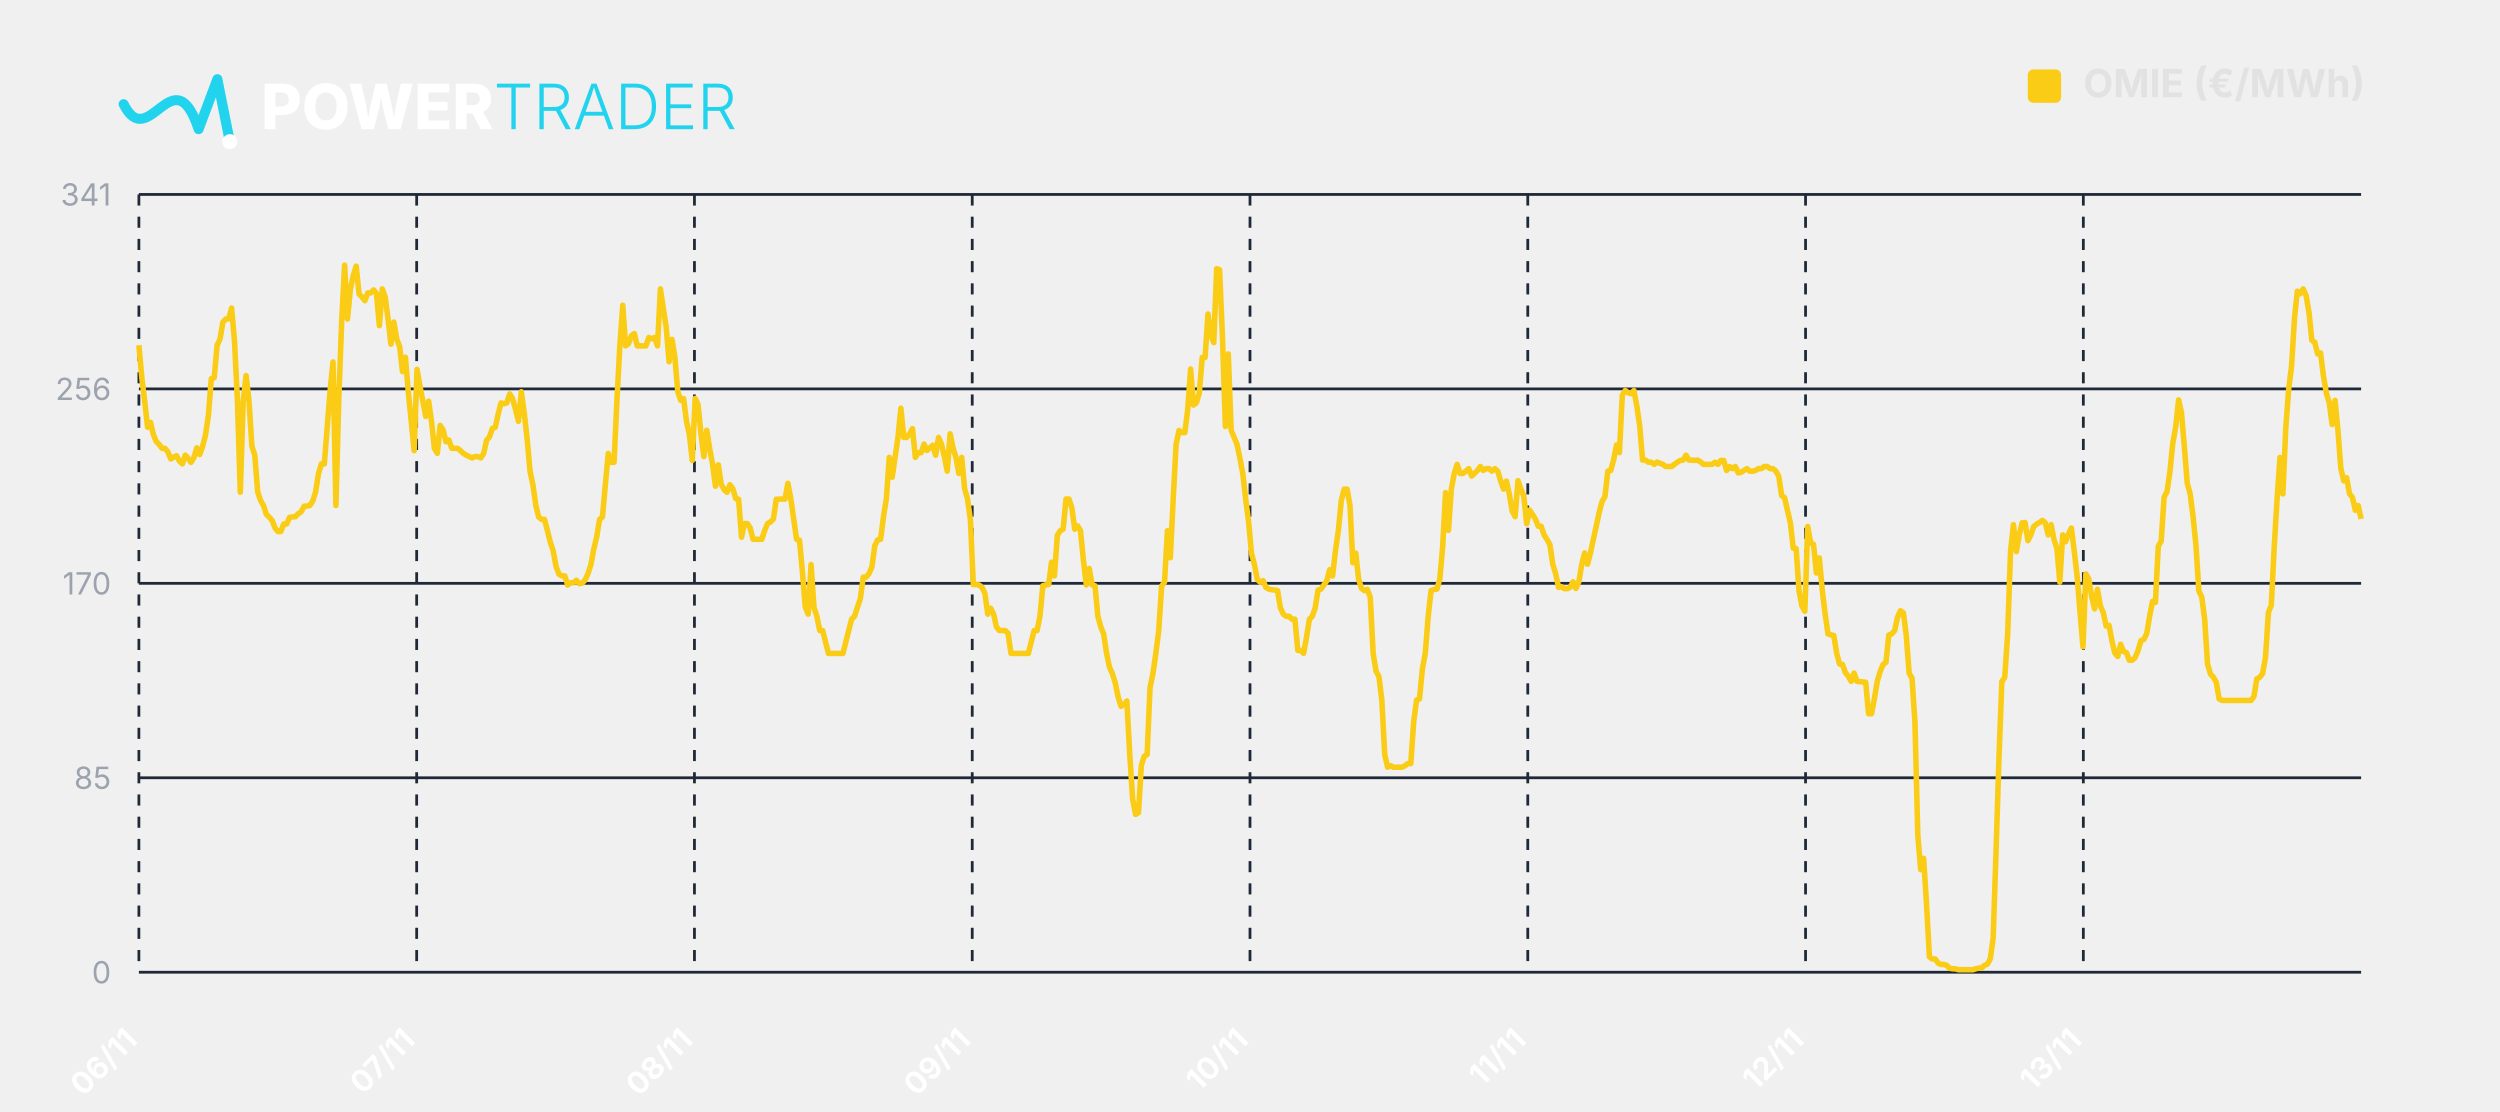
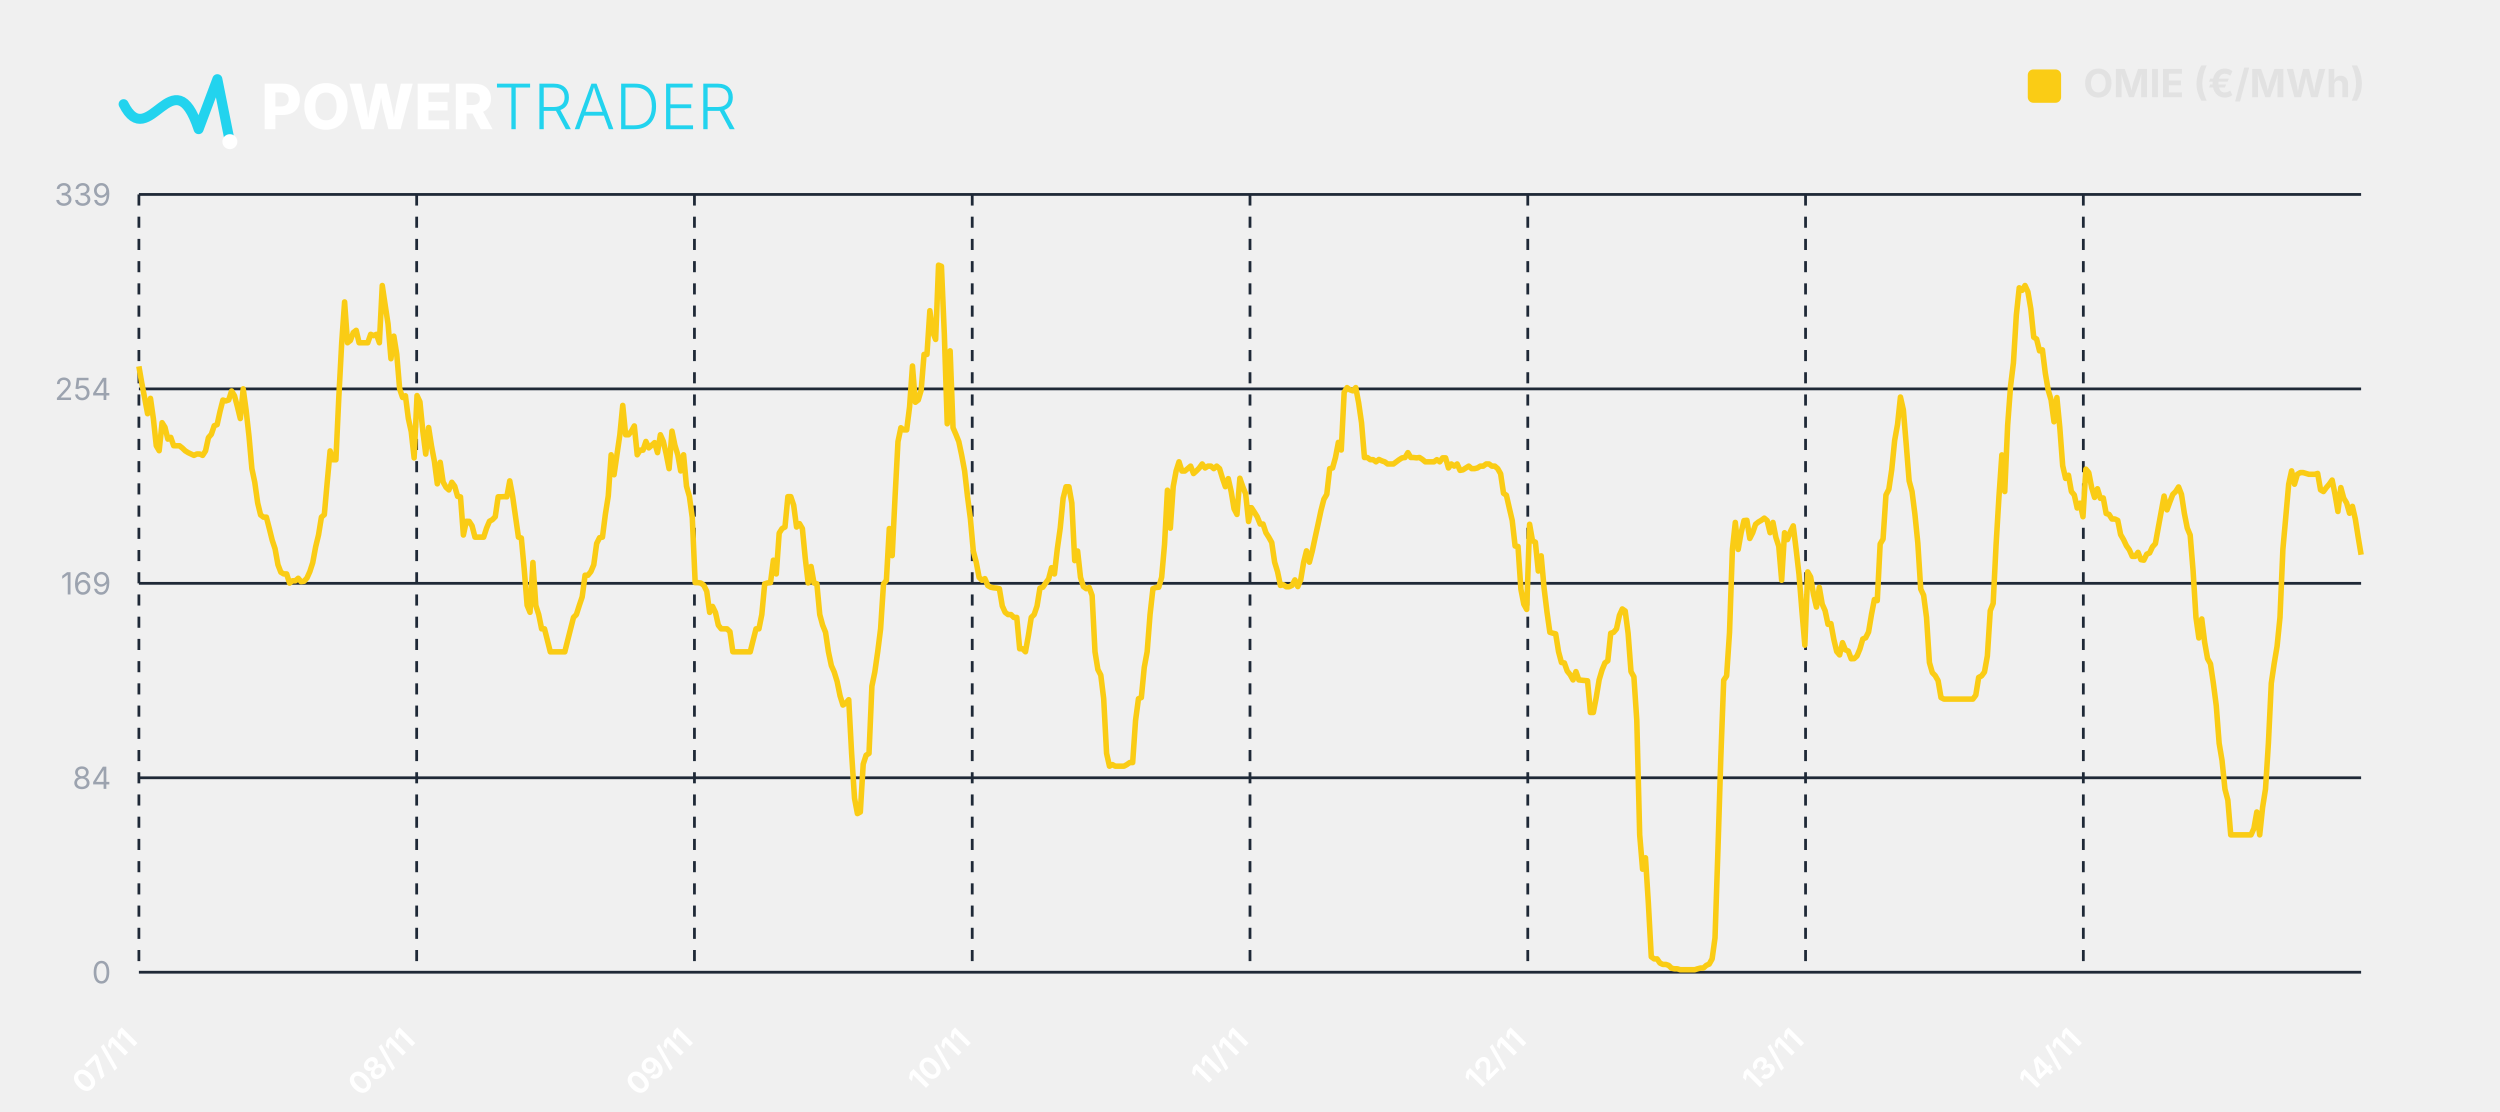
<svg xmlns="http://www.w3.org/2000/svg" viewBox="0 0 900 400" style="font-family: 'Inter', sans-serif; background: #0b0f19;">
  <g transform="translate(40, 15) scale(0.45)">
    <path d="M10 50 C30 90 50 10 70 70 L85 30 L95 80" stroke="#22d3ee" stroke-width="8" stroke-linecap="round" stroke-linejoin="round" fill="none" />
    <circle cx="95" cy="80" r="6" fill="#ffffff" />
    <text x="120" y="70" font-family="'Inter', sans-serif" font-weight="800" font-size="50" fill="#ffffff">POWER<tspan fill="#22d3ee" font-weight="300">TRADER</tspan>
    </text>
  </g>
  <rect x="730" y="25" width="12" height="12" fill="#facc15" rx="2" />
  <text x="750" y="35" font-size="14" font-weight="bold" fill="#e2e2e2">OMIE (€/MWh)</text>
  <line x1="50" y1="350.0" x2="850" y2="350.0" stroke="#1f2937" stroke-width="1" />
  <text x="40" y="354.0" text-anchor="end" font-size="11" fill="#9ca3af">0</text>
  <line x1="50" y1="280.0" x2="850" y2="280.0" stroke="#1f2937" stroke-width="1" />
-   <text x="40" y="284.0" text-anchor="end" font-size="11" fill="#9ca3af">85</text>
+   <text x="40" y="284.0" text-anchor="end" font-size="11" fill="#9ca3af">84</text>
  <line x1="50" y1="210.0" x2="850" y2="210.0" stroke="#1f2937" stroke-width="1" />
-   <text x="40" y="214.0" text-anchor="end" font-size="11" fill="#9ca3af">170</text>
-   <line x1="50" y1="140" x2="850" y2="140" stroke="#1f2937" stroke-width="1" />
-   <text x="40" y="144" text-anchor="end" font-size="11" fill="#9ca3af">256</text>
+   <text x="40" y="214.0" text-anchor="end" font-size="11" fill="#9ca3af">169</text>
+   <line x1="50" y1="140.0" x2="850" y2="140.0" stroke="#1f2937" stroke-width="1" />
+   <text x="40" y="144.0" text-anchor="end" font-size="11" fill="#9ca3af">254</text>
  <line x1="50" y1="70.0" x2="850" y2="70.0" stroke="#1f2937" stroke-width="1" />
-   <text x="40" y="74.0" text-anchor="end" font-size="11" fill="#9ca3af">341</text>
+   <text x="40" y="74.0" text-anchor="end" font-size="11" fill="#9ca3af">339</text>
  <line x1="50.0" y1="70" x2="50.0" y2="350" stroke="#1f2937" stroke-width="1" stroke-dasharray="4,4" />
-   <text x="50.0" y="375" text-anchor="end" transform="rotate(-45, 50.0, 375)" font-size="11" font-weight="bold" fill="#ffffff">06/11</text>
+   <text x="50.0" y="375" text-anchor="end" transform="rotate(-45, 50.0, 375)" font-size="11" font-weight="bold" fill="#ffffff">07/11</text>
  <line x1="150.0" y1="70" x2="150.0" y2="350" stroke="#1f2937" stroke-width="1" stroke-dasharray="4,4" />
-   <text x="150.0" y="375" text-anchor="end" transform="rotate(-45, 150.0, 375)" font-size="11" font-weight="bold" fill="#ffffff">07/11</text>
+   <text x="150.0" y="375" text-anchor="end" transform="rotate(-45, 150.0, 375)" font-size="11" font-weight="bold" fill="#ffffff">08/11</text>
  <line x1="250.0" y1="70" x2="250.0" y2="350" stroke="#1f2937" stroke-width="1" stroke-dasharray="4,4" />
-   <text x="250.0" y="375" text-anchor="end" transform="rotate(-45, 250.0, 375)" font-size="11" font-weight="bold" fill="#ffffff">08/11</text>
+   <text x="250.0" y="375" text-anchor="end" transform="rotate(-45, 250.0, 375)" font-size="11" font-weight="bold" fill="#ffffff">09/11</text>
  <line x1="350.0" y1="70" x2="350.0" y2="350" stroke="#1f2937" stroke-width="1" stroke-dasharray="4,4" />
-   <text x="350.0" y="375" text-anchor="end" transform="rotate(-45, 350.0, 375)" font-size="11" font-weight="bold" fill="#ffffff">09/11</text>
+   <text x="350.0" y="375" text-anchor="end" transform="rotate(-45, 350.0, 375)" font-size="11" font-weight="bold" fill="#ffffff">10/11</text>
  <line x1="450.0" y1="70" x2="450.0" y2="350" stroke="#1f2937" stroke-width="1" stroke-dasharray="4,4" />
-   <text x="450.0" y="375" text-anchor="end" transform="rotate(-45, 450.0, 375)" font-size="11" font-weight="bold" fill="#ffffff">10/11</text>
+   <text x="450.0" y="375" text-anchor="end" transform="rotate(-45, 450.0, 375)" font-size="11" font-weight="bold" fill="#ffffff">11/11</text>
  <line x1="550.0" y1="70" x2="550.0" y2="350" stroke="#1f2937" stroke-width="1" stroke-dasharray="4,4" />
-   <text x="550.0" y="375" text-anchor="end" transform="rotate(-45, 550.0, 375)" font-size="11" font-weight="bold" fill="#ffffff">11/11</text>
+   <text x="550.0" y="375" text-anchor="end" transform="rotate(-45, 550.0, 375)" font-size="11" font-weight="bold" fill="#ffffff">12/11</text>
  <line x1="650.0" y1="70" x2="650.0" y2="350" stroke="#1f2937" stroke-width="1" stroke-dasharray="4,4" />
-   <text x="650.0" y="375" text-anchor="end" transform="rotate(-45, 650.0, 375)" font-size="11" font-weight="bold" fill="#ffffff">12/11</text>
+   <text x="650.0" y="375" text-anchor="end" transform="rotate(-45, 650.0, 375)" font-size="11" font-weight="bold" fill="#ffffff">13/11</text>
  <line x1="750.0" y1="70" x2="750.0" y2="350" stroke="#1f2937" stroke-width="1" stroke-dasharray="4,4" />
-   <text x="750.0" y="375" text-anchor="end" transform="rotate(-45, 750.0, 375)" font-size="11" font-weight="bold" fill="#ffffff">13/11</text>
-   <polyline points="50.0,124.268 51.043,135.96 52.086,144.356 53.129,153.802 54.172,152.064 55.215,156.5 56.258,158.935 57.301,160.001 58.344,161.411 59.387,161.411 60.43,162.674 61.473,165.224 62.516,164.568 63.559,164.076 64.602,166.003 65.645,167.003 66.688,163.871 67.731,164.97 68.774,166.454 69.817,164.691 70.86,161.223 71.904,163.633 72.947,160.682 73.99,156.606 75.033,149.522 76.076,136.304 77.119,135.952 78.162,124.268 79.205,122.07 80.248,115.953 81.291,114.863 82.334,114.781 83.377,110.911 84.42,122.841 85.463,143.864 86.506,177.187 87.549,144.438 88.592,135.214 89.635,144.356 90.678,160.591 91.721,163.871 92.764,177.064 93.807,180.205 94.85,181.959 95.893,185.19 96.936,186.174 97.979,187.404 99.022,190.11 100.065,191.348 101.108,191.348 102.151,188.634 103.194,188.634 104.237,186.256 105.28,186.092 106.323,186.01 107.366,184.944 108.409,184.288 109.452,182.279 110.495,182.173 111.538,181.959 112.581,180.393 113.625,177.064 114.668,170.431 115.711,167.003 116.754,167.003 117.797,153.802 118.84,140.667 119.883,130.302 120.926,181.959 121.969,143.413 123.012,115.486 124.055,95.455 125.098,114.838 126.141,104.015 127.184,99.185 128.227,95.815 129.27,105.852 130.313,106.917 131.356,108.246 132.399,105.442 133.442,105.442 134.485,104.367 135.528,105.622 136.571,117.241 137.614,104.015 138.657,106.909 139.7,114.863 140.743,123.907 141.786,115.953 142.829,122.07 143.872,124.768 144.915,133.795 145.958,128.613 147.001,141.257 148.044,151.67 149.087,162.231 150.13,132.975 151.173,138.945 152.216,144.356 153.259,149.932 154.302,144.438 155.346,151.711 156.389,161.411 157.432,163.182 158.475,153.146 159.518,154.786 160.561,159.034 161.604,158.41 162.647,161.395 163.69,161.411 164.733,161.411 165.776,162.231 166.819,163.232 167.862,163.871 168.905,164.363 169.948,164.855 170.991,164.363 172.034,164.363 173.077,164.855 174.12,163.256 175.163,158.509 176.206,157.312 177.249,154.245 178.292,153.843 179.335,149.112 180.378,145.045 181.421,145.357 182.464,145.012 183.507,141.798 184.55,143.528 185.593,147.398 186.636,151.662 187.679,141.027 188.722,148.62 189.765,157.959 190.808,169.611 191.851,174.531 192.894,181.91 193.937,186.174 194.98,186.986 196.023,186.986 197.066,190.995 198.11,195.193 199.153,198.309 200.196,204.032 201.239,206.714 202.282,207.329 203.325,207.329 204.368,210.608 205.411,209.788 206.454,209.788 207.497,208.887 208.54,210.116 209.583,209.952 210.626,208.805 211.669,206.509 212.712,203.311 213.755,197.653 214.798,193.373 215.841,186.986 216.884,186.092 217.927,174.465 218.97,163.264 220.013,166.438 221.056,166.438 222.099,144.11 223.142,124.514 224.185,109.894 225.228,124.514 226.271,123.694 227.314,120.873 228.357,120.069 229.4,124.514 230.443,124.514 231.486,124.514 232.529,124.514 233.572,121.504 234.615,121.964 235.658,121.504 236.701,124.514 237.744,104.015 238.787,110.984 239.831,117.806 240.874,130.229 241.917,122.152 242.96,128.613 244.003,141.027 245.046,144.11 246.089,143.512 247.132,151.654 248.175,156.36 249.218,165.757 250.261,143.438 251.304,145.677 252.347,156.18 253.39,164.388 254.433,154.885 255.476,161.526 256.519,167.053 257.562,175.047 258.605,167.331 259.648,174.383 260.691,176.285 261.734,177.236 262.777,174.498 263.82,175.9 264.863,179.532 265.906,179.729 266.949,193.389 267.992,188.47 269.035,188.503 270.078,190.11 271.121,194.144 272.164,194.144 273.207,194.144 274.25,194.152 275.293,190.93 276.336,188.47 277.379,187.896 278.422,186.83 279.465,179.696 280.508,179.696 281.551,179.639 282.595,179.696 283.638,173.989 284.681,179.532 285.724,186.83 286.767,194.144 287.81,194.472 288.853,205.689 289.896,218.57 290.939,221.079 291.982,203.229 293.025,218.619 294.068,221.883 295.111,226.999 296.154,226.999 297.197,231.091 298.24,235.24 299.283,235.24 300.326,235.24 301.369,235.24 302.412,235.24 303.455,235.24 304.498,231.091 305.541,226.999 306.584,222.916 307.627,221.883 308.67,218.619 309.713,215.553 310.756,207.788 311.799,207.788 312.842,206.509 313.885,204.049 314.928,196.423 315.971,194.349 317.014,194.144 318.057,186.01 319.1,179.458 320.143,164.65 321.186,171.8 322.229,164.65 323.272,157.476 324.316,146.964 325.359,157.476 326.402,157.476 327.445,156.18 328.488,154.319 329.531,164.65 330.574,162.977 331.617,162.977 332.66,159.878 333.703,162.174 334.746,161.223 335.789,160.296 336.832,163.871 337.875,157.476 338.918,159.845 339.961,164.363 341.004,169.619 342.047,156.18 343.09,161.223 344.133,164.65 345.176,170.431 346.219,164.65 347.262,175.9 348.305,179.532 349.348,187.158 350.391,210.444 351.434,210.444 352.477,210.608 353.52,211.428 354.563,213.56 355.606,221.104 356.649,218.972 357.692,221.104 358.735,225.695 359.778,226.999 360.821,226.999 361.864,227.007 362.907,228.008 363.95,235.207 364.993,235.24 366.037,235.24 367.08,235.24 368.123,235.24 369.166,235.24 370.209,235.24 371.252,231.091 372.295,227.007 373.338,226.999 374.381,221.883 375.424,210.871 376.467,210.551 377.51,210.444 378.553,202.409 379.596,207.329 380.639,192.701 381.682,191.069 382.725,190.52 383.768,179.647 384.811,179.647 385.854,182.73 386.897,190.52 387.94,189.306 388.983,191.069 390.026,201.72 391.069,210.551 392.112,204.664 393.155,210.551 394.198,210.871 395.241,221.883 396.284,225.695 397.327,228.254 398.37,235.24 399.413,240.143 400.456,242.48 401.499,245.883 402.542,250.958 403.585,254.295 404.628,253.615 405.671,252.385 406.714,271.613 407.757,287.684 408.801,293.177 409.844,292.603 410.887,275.466 411.93,272.269 412.973,271.613 414.016,247.547 415.059,242.48 416.102,235.24 417.145,226.999 418.188,210.977 419.231,209.6 420.274,191.069 421.317,200.777 422.36,179.54 423.403,159.935 424.446,154.967 425.489,155.737 426.532,155.737 427.575,147.497 428.618,132.844 429.661,145.832 430.704,145.012 431.747,141.495 432.79,128.695 433.833,128.695 434.876,113.034 435.919,120.742 436.962,123.325 438.005,96.717 439.048,97.127 440.091,121.48 441.134,153.54 442.177,127.416 443.22,154.967 444.263,157.344 445.306,159.935 446.349,164.855 447.392,170.431 448.435,179.614 449.478,187.65 450.522,199.129 451.565,203.114 452.608,208.559 453.651,209.6 454.694,209.018 455.737,211.494 456.78,212.084 457.823,212.298 458.866,212.404 459.909,212.617 460.952,218.808 461.995,221.104 463.038,221.883 464.081,221.883 465.124,222.908 466.167,222.908 467.21,234.141 468.253,234.141 469.296,235.207 470.339,229.467 471.382,222.908 472.425,221.883 473.468,218.808 474.511,212.404 475.554,212.084 476.597,210.551 477.64,209.108 478.683,205.09 479.726,207.329 480.769,198.309 481.812,190.93 482.855,180.213 483.898,176.105 484.941,176.105 485.984,181.91 487.027,202.556 488.07,199.129 489.113,208.559 490.156,211.855 491.199,212.617 492.243,212.191 493.286,215.028 494.329,235.207 495.372,241.586 496.415,243.57 497.458,252.032 498.501,271.613 499.544,276.196 500.587,275.63 501.63,276.196 502.673,276.196 503.716,276.196 504.759,276.196 505.802,275.63 506.845,274.893 507.888,274.893 508.931,259.805 509.974,252.032 511.017,251.606 512.06,240.807 513.103,235.207 514.146,221.883 515.189,212.617 516.232,212.191 517.275,212.084 518.318,208.559 519.361,196.8 520.404,177.335 521.447,190.93 522.49,176.039 523.533,170.431 524.576,167.167 525.619,170.464 526.662,170.464 527.705,169.603 528.748,168.709 529.791,171.366 530.834,170.431 531.877,169.365 532.92,167.938 533.963,169.365 535.007,168.709 536.05,168.709 537.093,169.603 538.136,168.709 539.179,169.611 540.222,173.055 541.265,176.072 542.308,173.194 543.351,177.81 544.394,184.001 545.437,186.01 546.48,173.055 547.523,176.072 548.566,178.63 549.609,188.552 550.652,183.607 551.695,185.198 552.738,186.863 553.781,189.454 554.824,189.454 555.867,192.569 556.91,194.201 557.953,196.062 558.996,203.114 560.039,206.509 561.082,211.445 562.125,211.199 563.168,211.92 564.211,211.92 565.254,211.437 566.297,209.46 567.34,211.855 568.383,209.46 569.426,203.229 570.469,199.063 571.512,203.114 572.555,199.096 573.598,194.201 574.641,189.454 575.684,184.583 576.728,180.582 577.771,178.811 578.814,169.619 579.857,169.365 580.9,165.626 581.943,160.198 582.986,162.928 584.029,142.266 585.072,140.585 586.115,141.38 587.158,141.733 588.201,140.585 589.244,146.045 590.287,153.212 591.33,165.626 592.373,165.626 593.416,166.397 594.459,166.397 595.502,167.167 596.545,166.331 597.588,166.823 598.631,167.167 599.674,167.938 600.717,167.938 601.76,167.938 602.803,167.167 603.846,166.397 604.889,165.749 605.932,165.626 606.975,163.879 608.018,165.626 609.061,165.626 610.104,165.749 611.147,165.626 612.19,166.298 613.233,167.167 614.276,167.167 615.319,167.167 616.362,167.167 617.405,166.397 618.449,167.167 619.492,165.749 620.535,165.749 621.578,169.365 622.621,167.938 623.664,168.709 624.707,167.938 625.75,170.226 626.793,170.037 627.836,169.365 628.879,168.709 629.922,169.611 630.965,169.611 632.008,169.365 633.051,168.709 634.094,168.709 635.137,167.938 636.18,167.938 637.223,168.709 638.266,168.709 639.309,169.611 640.352,171.448 641.395,178.434 642.438,179.147 643.481,183.714 644.524,188.158 645.567,197.333 646.61,197.497 647.653,212.789 648.696,218.144 649.739,220.038 650.782,189.536 651.825,195.439 652.868,195.964 653.911,206.287 654.954,200.851 655.997,212.379 657.04,220.948 658.083,228.237 659.126,228.541 660.169,228.787 661.213,235.207 662.256,239.052 663.299,239.208 664.342,242.136 665.385,243.406 666.428,245.292 667.471,242.324 668.514,245.292 669.557,245.399 670.6,245.505 671.643,245.612 672.686,256.96 673.729,256.96 674.772,251.606 675.815,245.292 676.858,241.767 677.901,239.208 678.944,238.429 679.987,228.582 681.03,228.237 682.073,227.007 683.116,222.17 684.159,219.874 685.202,220.612 686.245,228.582 687.288,242.324 688.331,244.169 689.374,259.797 690.417,300.795 691.46,313.094 692.503,309.002 693.546,325.401 694.589,344.474 695.632,345.22 696.675,345.22 697.718,346.72 698.761,347.204 699.804,347.204 700.847,347.548 701.89,348.565 702.934,348.77 703.977,348.778 705.02,349.106 706.063,349.106 707.106,349.106 708.149,349.106 709.192,349.106 710.235,349.106 711.278,348.77 712.321,348.508 713.364,348.483 714.407,347.54 715.45,347.081 716.493,345.22 717.536,337.701 718.579,306.543 719.622,273.048 720.665,245.399 721.708,243.866 722.751,228.401 723.794,198.555 724.837,188.88 725.88,198.555 726.923,192.635 727.966,188.224 729.009,188.109 730.052,194.619 731.095,192.569 732.138,189.536 733.181,188.716 734.224,188.109 735.267,187.338 736.31,188.224 737.353,192.553 738.396,188.88 739.439,194.209 740.482,197.407 741.525,209.583 742.568,192.569 743.611,195.029 744.654,192.225 745.698,190.11 746.741,198.555 747.784,207.599 748.827,220.612 749.87,232.845 750.913,206.607 751.956,208.411 752.999,214.708 754.042,219.201 755.085,212.142 756.128,218.152 757.171,220.497 758.214,225.384 759.257,225.113 760.3,230.746 761.343,235.125 762.386,236.338 763.429,231.952 764.472,234.51 765.515,234.953 766.558,237.716 767.601,237.667 768.644,236.724 769.687,234.223 770.73,230.64 771.773,230.189 772.816,228.106 773.859,221.883 774.902,216.504 775.945,216.889 776.988,196.587 778.031,194.833 779.074,179.04 780.117,176.999 781.16,169.939 782.203,159.517 783.246,153.761 784.289,143.963 785.332,148.538 786.375,160.993 787.419,173.981 788.462,177.81 789.505,186.01 790.548,196.308 791.591,212.74 792.634,214.954 793.677,222.908 794.72,239.061 795.763,242.677 796.806,243.759 797.849,245.571 798.892,251.598 799.935,252.155 800.978,252.155 802.021,252.155 803.064,252.155 804.107,252.155 805.15,252.155 806.193,252.155 807.236,252.155 808.279,252.155 809.322,252.155 810.365,252.155 811.408,250.761 812.451,244.39 813.494,243.866 814.537,242.463 815.58,236.724 816.623,220.497 817.666,217.906 818.709,197.079 819.752,179.655 820.795,164.691 821.838,177.81 822.881,154.073 823.924,140.142 824.967,131.713 826.01,114.592 827.053,104.835 828.096,105.737 829.14,104.015 830.183,106.286 831.226,112.411 832.269,122.513 833.312,123.202 834.355,127.416 835.398,127.055 836.441,135.419 837.484,141.478 838.527,145.012 839.57,152.818 840.613,144.143 841.656,154.852 842.699,168.561 843.742,173.104 844.785,171.972 845.828,177.81 846.871,179.04 847.914,183.706 848.957,181.984 850.0,186.83" fill="none" stroke="#facc15" stroke-width="2" stroke-linejoin="round" />
+   <text x="750.0" y="375" text-anchor="end" transform="rotate(-45, 750.0, 375)" font-size="11" font-weight="bold" fill="#ffffff">14/11</text>
+   <polyline points="50.0,131.894 51.043,137.893 52.086,143.331 53.129,148.935 54.172,143.414 55.215,150.723 56.258,160.471 57.301,162.251 58.344,152.165 59.387,153.813 60.43,158.081 61.473,157.455 62.516,160.455 63.559,160.471 64.602,160.471 65.645,161.295 66.688,162.301 67.731,162.943 68.774,163.438 69.817,163.932 70.86,163.438 71.904,163.438 72.947,163.932 73.99,162.325 75.033,157.554 76.076,156.351 77.119,153.269 78.162,152.865 79.205,148.111 80.248,144.023 81.291,144.337 82.334,143.99 83.377,140.76 84.42,142.499 85.463,146.388 86.506,150.673 87.549,139.986 88.592,147.616 89.635,157.002 90.678,168.712 91.721,173.656 92.764,181.072 93.807,185.357 94.85,186.173 95.893,186.173 96.936,190.202 97.979,194.422 99.022,197.553 100.065,203.305 101.108,205.999 102.151,206.617 103.194,206.617 104.237,209.913 105.28,209.089 106.323,209.089 107.366,208.183 108.409,209.419 109.452,209.254 110.495,208.101 111.538,205.793 112.581,202.58 113.625,196.894 114.668,192.592 115.711,186.173 116.754,185.275 117.797,173.59 118.84,162.334 119.883,165.523 120.926,165.523 121.969,143.084 123.012,123.389 124.055,108.697 125.098,123.389 126.141,122.565 127.184,119.731 128.227,118.923 129.27,123.389 130.313,123.389 131.356,123.389 132.399,123.389 133.442,120.365 134.485,120.827 135.528,120.365 136.571,123.389 137.614,102.788 138.657,109.793 139.7,116.649 140.743,129.133 141.786,121.016 142.829,127.51 143.872,139.986 144.915,143.084 145.958,142.482 147.001,150.665 148.044,155.395 149.087,164.839 150.13,142.408 151.173,144.658 152.216,155.214 153.259,163.462 154.302,153.912 155.346,160.587 156.389,166.141 157.432,174.175 158.475,166.421 159.518,173.507 160.561,175.419 161.604,176.375 162.647,173.623 163.69,175.032 164.733,178.682 165.776,178.88 166.819,192.609 167.862,187.664 168.905,187.697 169.948,189.313 170.991,193.367 172.034,193.367 173.077,193.367 174.12,193.375 175.163,190.137 176.206,187.664 177.249,187.088 178.292,186.016 179.335,178.847 180.378,178.847 181.421,178.79 182.464,178.847 183.507,173.112 184.55,178.682 185.593,186.016 186.636,193.367 187.679,193.696 188.722,204.969 189.765,217.915 190.808,220.436 191.851,202.497 192.894,217.964 193.937,221.244 194.98,226.386 196.023,226.386 197.066,230.498 198.11,234.668 199.153,234.668 200.196,234.668 201.239,234.668 202.282,234.668 203.325,234.668 204.368,230.498 205.411,226.386 206.454,222.282 207.497,221.244 208.54,217.964 209.583,214.882 210.626,207.079 211.669,207.079 212.712,205.793 213.755,203.321 214.798,195.658 215.841,193.573 216.884,193.367 217.927,185.192 218.97,178.608 220.013,163.726 221.056,170.912 222.099,163.726 223.142,156.516 224.185,145.952 225.228,156.516 226.271,156.516 227.314,155.214 228.357,153.343 229.4,163.726 230.443,162.045 231.486,162.045 232.529,158.93 233.572,161.238 234.615,160.282 235.658,159.35 236.701,162.943 237.744,156.516 238.787,158.897 239.831,163.438 240.874,168.72 241.917,155.214 242.96,160.282 244.003,163.726 245.046,169.536 246.089,163.726 247.132,175.032 248.175,178.682 249.218,186.346 250.261,209.749 251.304,209.749 252.347,209.913 253.39,210.738 254.433,212.88 255.476,220.461 256.519,218.319 257.562,220.461 258.605,225.076 259.648,226.386 260.691,226.386 261.734,226.394 262.777,227.4 263.82,234.635 264.863,234.668 265.906,234.668 266.949,234.668 267.992,234.668 269.035,234.668 270.078,234.668 271.121,230.498 272.164,226.394 273.207,226.386 274.25,221.244 275.293,210.177 276.336,209.856 277.379,209.749 278.422,201.673 279.465,206.617 280.508,191.916 281.551,190.277 282.595,189.725 283.638,178.798 284.681,178.798 285.724,181.896 286.767,189.725 287.81,188.505 288.853,190.277 289.896,200.981 290.939,209.856 291.982,203.939 293.025,209.856 294.068,210.177 295.111,221.244 296.154,225.076 297.197,227.647 298.24,234.668 299.283,239.595 300.326,241.944 301.369,245.364 302.412,250.464 303.455,253.818 304.498,253.134 305.541,251.898 306.584,271.222 307.627,287.373 308.67,292.894 309.713,292.317 310.756,275.095 311.799,271.881 312.842,271.222 313.885,247.036 314.928,241.944 315.971,234.668 317.014,226.386 318.057,210.284 319.1,208.9 320.143,190.277 321.186,200.033 322.229,178.691 323.272,158.988 324.316,153.994 325.359,154.769 326.402,154.769 327.445,146.487 328.488,131.762 329.531,144.814 330.574,143.99 331.617,140.455 332.66,127.592 333.703,127.592 334.746,111.853 335.789,119.599 336.832,122.195 337.875,95.455 338.918,95.867 339.961,120.341 341.004,152.56 342.047,126.307 343.09,153.994 344.133,156.384 345.176,158.988 346.219,163.932 347.262,169.536 348.305,178.765 349.348,186.84 350.391,198.377 351.434,202.382 352.477,207.853 353.52,208.9 354.563,208.315 355.606,210.803 356.649,211.397 357.692,211.611 358.735,211.718 359.778,211.932 360.821,218.154 361.864,220.461 362.907,221.244 363.95,221.244 364.993,222.274 366.037,222.274 367.08,233.563 368.123,233.563 369.166,234.635 370.209,228.866 371.252,222.274 372.295,221.244 373.338,218.154 374.381,211.718 375.424,211.397 376.467,209.856 377.51,208.405 378.553,204.368 379.596,206.617 380.639,197.553 381.682,190.137 382.725,179.366 383.768,175.238 384.811,175.238 385.854,181.072 386.897,201.821 387.94,198.377 388.983,207.853 390.026,211.166 391.069,211.932 392.112,211.504 393.155,214.355 394.198,234.635 395.241,241.046 396.284,243.04 397.327,251.544 398.37,271.222 399.413,275.828 400.456,275.26 401.499,275.828 402.542,275.828 403.585,275.828 404.628,275.828 405.671,275.26 406.714,274.518 407.757,274.518 408.801,259.356 409.844,251.544 410.887,251.115 411.93,240.263 412.973,234.635 414.016,221.244 415.059,211.932 416.102,211.504 417.145,211.397 418.188,207.853 419.231,196.037 420.274,176.474 421.317,190.137 422.36,175.172 423.403,169.536 424.446,166.256 425.489,169.569 426.532,169.569 427.575,168.703 428.618,167.805 429.661,170.475 430.704,169.536 431.747,168.464 432.79,167.031 433.833,168.464 434.876,167.805 435.919,167.805 436.962,168.703 438.005,167.805 439.048,168.712 440.091,172.173 441.134,175.205 442.177,172.313 443.22,176.952 444.263,183.173 445.306,185.192 446.349,172.173 447.392,175.205 448.435,177.776 449.478,187.747 450.522,182.778 451.565,184.377 452.608,186.049 453.651,188.653 454.694,188.653 455.737,191.785 456.78,193.424 457.823,195.295 458.866,202.382 459.909,205.793 460.952,210.754 461.995,210.507 463.038,211.232 464.081,211.232 465.124,210.746 466.167,208.76 467.21,211.166 468.253,208.76 469.296,202.497 470.339,198.311 471.382,202.382 472.425,198.344 473.468,193.424 474.511,188.653 475.554,183.758 476.597,179.737 477.64,177.957 478.683,168.72 479.726,168.464 480.769,164.707 481.812,159.252 482.855,161.996 483.898,141.23 484.941,139.541 485.984,140.34 487.027,140.694 488.07,139.541 489.113,145.029 490.156,152.231 491.199,164.707 492.243,164.707 493.286,165.481 494.329,165.481 495.372,166.256 496.415,165.415 497.458,165.91 498.501,166.256 499.544,167.031 500.587,167.031 501.63,167.031 502.673,166.256 503.716,165.481 504.759,164.83 505.802,164.707 506.845,162.952 507.888,164.707 508.931,164.707 509.974,164.83 511.017,164.707 512.06,165.382 513.103,166.256 514.146,166.256 515.189,166.256 516.232,166.256 517.275,165.481 518.318,166.256 519.361,164.83 520.404,164.83 521.447,168.464 522.49,167.031 523.533,167.805 524.576,167.031 525.619,169.33 526.662,169.14 527.705,168.464 528.748,167.805 529.791,168.712 530.834,168.712 531.877,168.464 532.92,167.805 533.963,167.805 535.007,167.031 536.05,167.031 537.093,167.805 538.136,167.805 539.179,168.712 540.222,170.557 541.265,177.578 542.308,178.295 543.351,182.885 544.394,187.351 545.437,196.572 546.48,196.737 547.523,212.105 548.566,217.486 549.609,219.39 550.652,188.736 551.695,194.669 552.738,195.196 553.781,205.571 554.824,200.107 555.867,211.693 556.91,220.305 557.953,227.63 558.996,227.935 560.039,228.182 561.082,234.635 562.125,238.499 563.168,238.656 564.211,241.598 565.254,242.875 566.297,244.77 567.34,241.787 568.383,244.77 569.426,244.877 570.469,244.985 571.512,245.092 572.555,256.496 573.598,256.496 574.641,251.115 575.684,244.77 576.728,241.227 577.771,238.656 578.814,237.873 579.857,227.976 580.9,227.63 581.943,226.394 582.986,221.532 584.029,219.225 585.072,219.967 586.115,227.976 587.158,241.787 588.201,243.641 589.244,259.348 590.287,300.549 591.33,312.91 592.373,308.798 593.416,325.279 594.459,344.446 595.502,345.196 596.545,345.196 597.588,346.704 598.631,347.19 599.674,347.19 600.717,347.536 601.76,348.558 602.803,348.764 603.846,348.772 604.889,349.102 605.932,349.102 606.975,349.102 608.018,349.102 609.061,349.102 610.104,349.102 611.147,348.764 612.19,348.5 613.233,348.476 614.276,347.528 615.319,347.066 616.362,345.196 617.405,337.639 618.449,306.326 619.492,272.664 620.535,244.877 621.578,243.336 622.621,227.795 623.664,197.8 624.707,188.076 625.75,197.8 626.793,191.851 627.836,187.417 628.879,187.302 629.922,193.845 630.965,191.785 632.008,188.736 633.051,187.912 634.094,187.302 635.137,186.527 636.18,187.417 637.223,191.768 638.266,188.076 639.309,193.433 640.352,196.646 641.395,208.883 642.438,191.785 643.481,194.257 644.524,191.439 645.567,189.313 646.61,197.8 647.653,206.889 648.696,219.967 649.739,232.261 650.782,205.892 651.825,207.705 652.868,214.034 653.911,218.549 654.954,211.454 655.997,217.495 657.04,219.851 658.083,224.763 659.126,224.491 660.169,230.152 661.213,234.552 662.256,235.772 663.299,231.363 664.342,233.934 665.385,234.379 666.428,237.156 667.471,237.107 668.514,236.159 669.557,233.646 670.6,230.045 671.643,229.592 672.686,227.498 673.729,221.244 674.772,215.838 675.815,216.226 676.858,195.822 677.901,194.059 678.944,178.188 679.987,176.136 681.03,169.041 682.073,158.568 683.116,152.783 684.159,142.936 685.202,147.534 686.245,160.051 687.288,173.104 688.331,176.952 689.374,185.192 690.417,195.542 691.46,212.056 692.503,214.281 693.546,222.274 694.589,238.508 695.632,242.142 696.675,243.229 697.718,245.05 698.761,251.107 699.804,251.668 700.847,251.668 701.89,251.668 702.934,251.668 703.977,251.668 705.02,251.668 706.063,251.668 707.106,251.668 708.149,251.668 709.192,251.668 710.235,251.668 711.278,250.267 712.321,243.864 713.364,243.336 714.407,241.927 715.45,236.159 716.493,219.851 717.536,217.247 718.579,196.317 719.622,178.806 720.665,163.767 721.708,176.952 722.751,153.096 723.794,139.096 724.837,130.625 725.88,113.419 726.923,103.613 727.966,104.519 729.009,102.788 730.052,105.071 731.095,111.227 732.138,121.379 733.181,122.071 734.224,126.307 735.267,125.944 736.31,134.349 737.353,140.439 738.396,143.99 739.439,151.835 740.482,143.117 741.525,153.879 742.568,167.657 743.611,172.222 744.654,171.085 745.698,176.952 746.741,178.188 747.784,182.877 748.827,181.146 749.87,186.016 750.913,168.901 751.956,170.137 752.999,175.535 754.042,179.07 755.085,175.955 756.128,179.408 757.171,179.267 758.214,184.854 759.257,185.192 760.3,186.84 761.343,186.84 762.386,187.335 763.429,192.469 764.472,194.257 765.515,196.465 766.558,197.932 767.601,200.28 768.644,200.289 769.687,198.847 770.73,201.475 771.773,201.665 772.816,199.506 773.859,199.053 774.902,196.844 775.945,195.691 776.988,189.889 778.031,184.212 779.074,178.584 780.117,183.552 781.16,180.685 782.203,177.982 783.246,176.952 784.289,175.304 785.332,177.982 786.375,184.854 787.419,190.112 788.462,192.617 789.505,205.381 790.548,222.274 791.591,229.674 792.634,222.826 793.677,231.24 794.72,237.107 795.763,238.969 796.806,245.965 797.849,254 798.892,267.588 799.935,273.776 800.978,284.069 802.021,288.032 803.064,300.549 804.107,300.549 805.15,300.549 806.193,300.549 807.236,300.549 808.279,300.549 809.322,300.549 810.365,300.549 811.408,298.234 812.451,292.317 813.494,300.549 814.537,290.669 815.58,284.069 816.623,267.588 817.666,245.965 818.709,238.862 819.752,232.64 820.795,222.274 821.838,197.767 822.881,186.115 823.924,174.315 824.967,169.519 826.01,174.315 827.053,170.755 828.096,170.137 829.14,170.137 830.183,170.442 831.226,170.755 832.269,170.755 833.312,170.755 834.355,170.442 835.398,176.35 836.441,176.952 837.484,175.535 838.527,174.315 839.57,172.832 840.613,177.982 841.656,184.129 842.699,175.535 843.742,179.358 844.785,181.072 845.828,184.764 846.871,182.292 847.914,186.84 848.957,193.474 850.0,199.704" fill="none" stroke="#facc15" stroke-width="2" stroke-linejoin="round" />
</svg>
